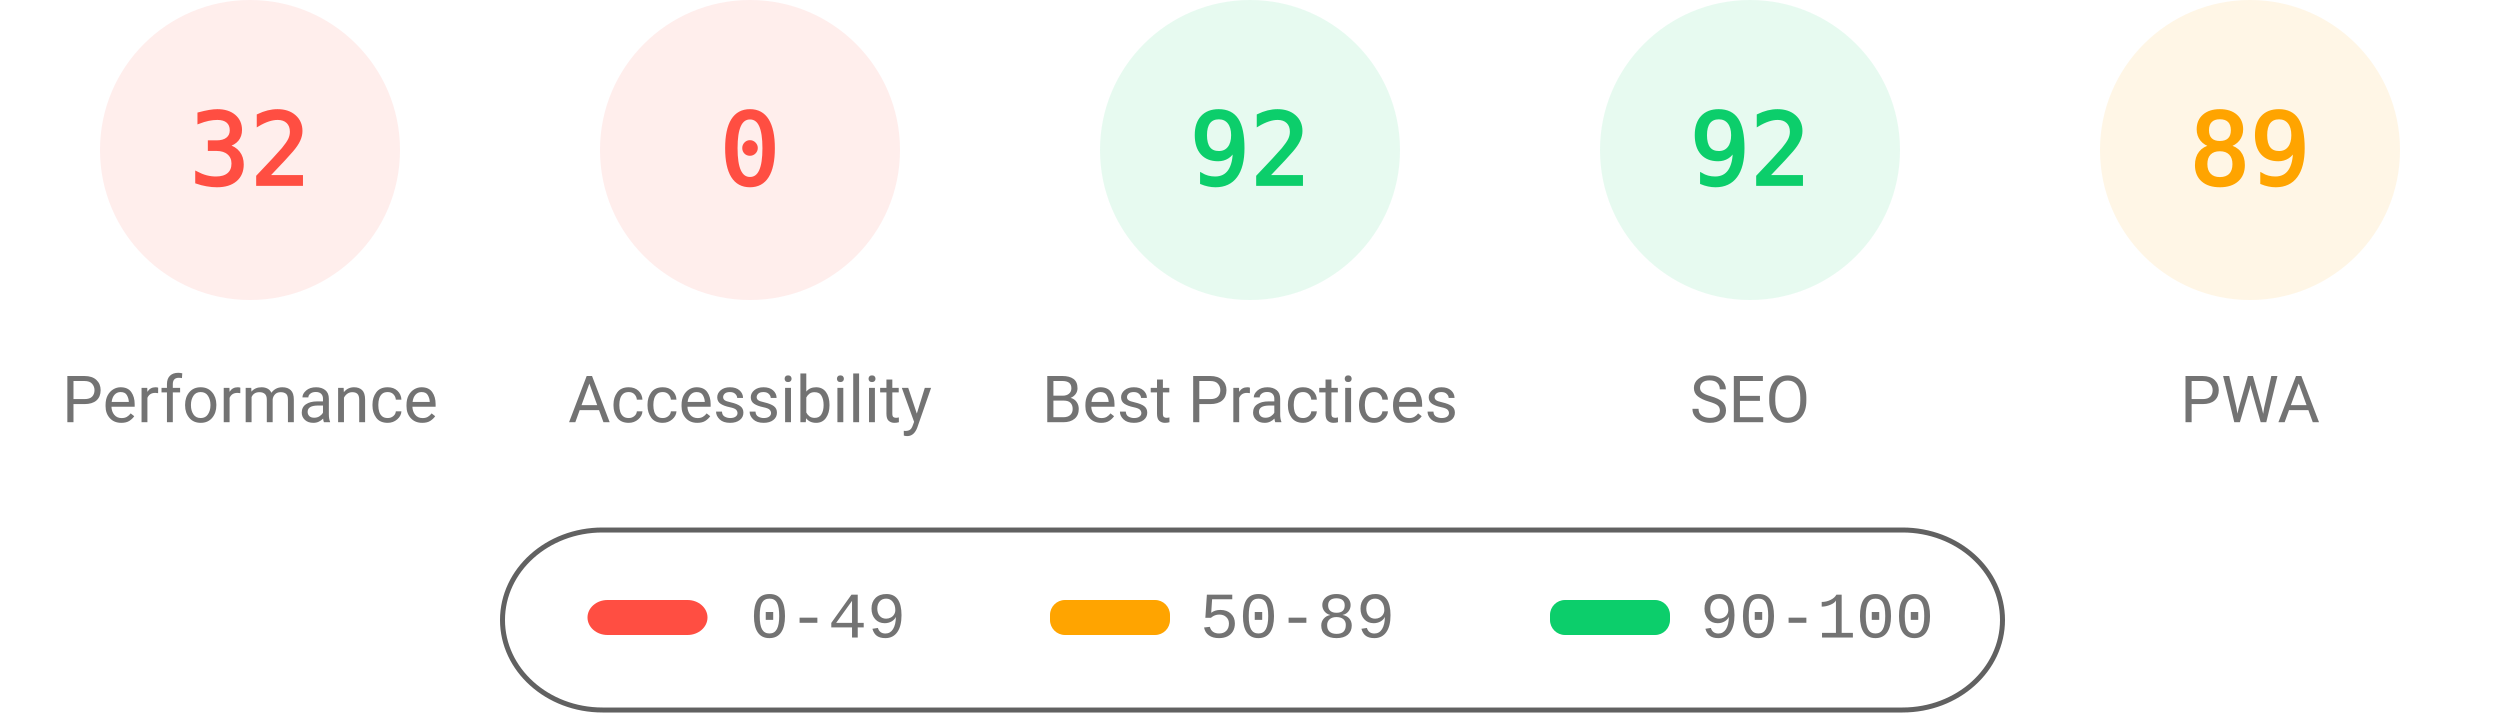
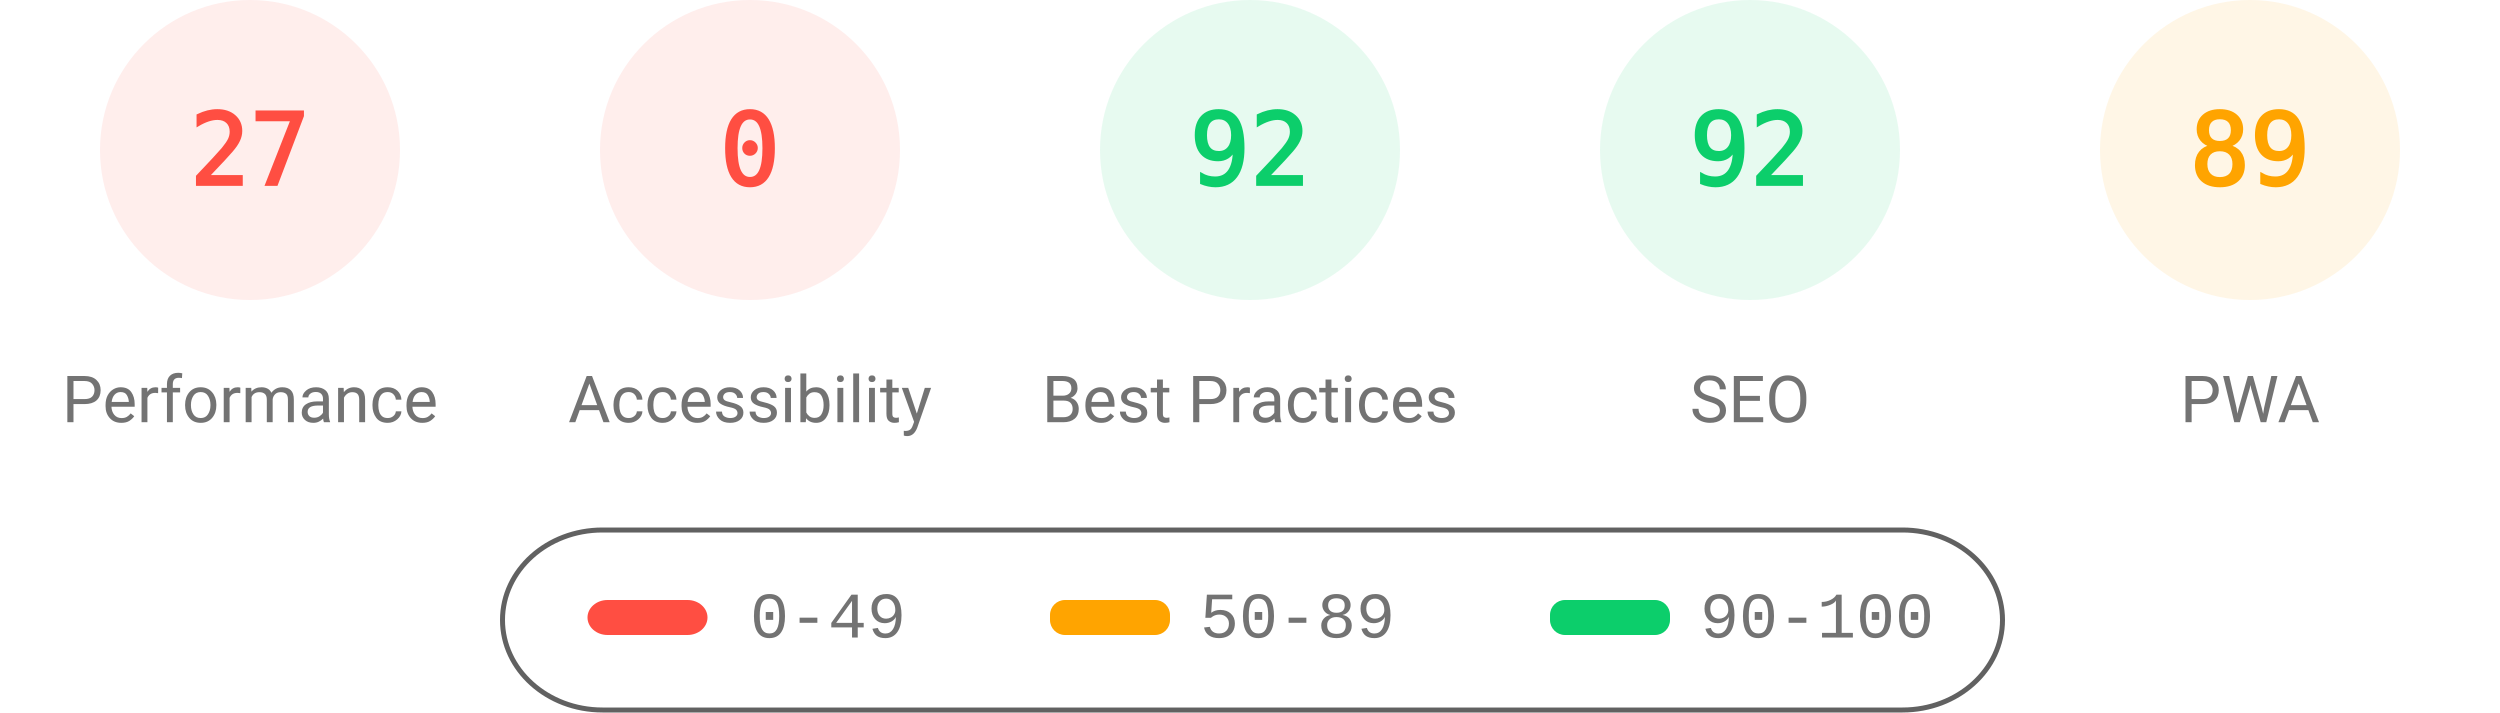
<svg xmlns="http://www.w3.org/2000/svg" fill="none" width="1000" height="285">
  <style>.gauge-base{opacity:.1}.gauge-arc{fill:none;animation-delay:250ms;stroke-linecap:round;transform:rotate(-90deg);transform-origin:100px 60px;animation:load-gauge 1s ease forwards}.guage-text{font-size:40px;font-family:monospace;text-align:center}.guage-red{color:#ff4e42;fill:#ff4e42;stroke:#ff4e42}.guage-orange{color:#ffa400;fill:#ffa400;stroke:#ffa400}.guage-green{color:#0cce6b;fill:#0cce6b;stroke:#0cce6b}.guage-undefined{color:#5c5c5c;fill:#5c5c5c;stroke:#5c5c5c}.guage-title{color:#737373;fill:#737373;stroke:none;font-size:26px;line-height:26px;font-family:Roboto,Halvetica,Arial,sans-serif}@keyframes load-gauge{from{stroke-dasharray:0 352.858}}</style>
  <svg class="guage-div guage-perf guage-red" viewBox="0 0 200 200" width="200" height="200">
    <circle class="gauge-base" r="56" cx="100" cy="60" stroke-width="8" />
-     <circle class="gauge-arc guage-arc-1" r="56" cx="100" cy="60" stroke-width="8" style="stroke-dasharray:112.595,351.858" />
-     <text class="guage-text" x="100" y="60" alignment-baseline="central" dominant-baseline="central" text-anchor="middle">32</text>
+     <circle class="gauge-arc guage-arc-1" r="56" cx="100" cy="60" stroke-width="8" style="stroke-dasharray:95.002,351.858" />
+     <text class="guage-text" x="100" y="60" alignment-baseline="central" dominant-baseline="central" text-anchor="middle">27</text>
    <text class="guage-title" x="100" y="160" alignment-baseline="central" dominant-baseline="central" text-anchor="middle">Performance</text>
  </svg>
  <svg class="guage-div guage-acc guage-red" viewBox="0 0 200 200" width="200" height="200" x="200">
    <circle class="gauge-base" r="56" cx="100" cy="60" stroke-width="8" />
    <circle class="gauge-arc guage-arc-2" r="56" cx="100" cy="60" stroke-width="8" style="stroke-dasharray:0,351.858" />
    <text class="guage-text" x="100" y="60" alignment-baseline="central" dominant-baseline="central" text-anchor="middle">0</text>
    <text class="guage-title" x="100" y="160" alignment-baseline="central" dominant-baseline="central" text-anchor="middle">Accessibility</text>
  </svg>
  <svg class="guage-div guage-best guage-green" viewBox="0 0 200 200" width="200" height="200" x="400">
    <circle class="gauge-base" r="56" cx="100" cy="60" stroke-width="8" />
    <circle class="gauge-arc guage-arc-3" r="56" cx="100" cy="60" stroke-width="8" style="stroke-dasharray:323.709,351.858" />
    <text class="guage-text" x="100" y="60" alignment-baseline="central" dominant-baseline="central" text-anchor="middle">92</text>
    <text class="guage-title" x="100" y="160" alignment-baseline="central" dominant-baseline="central" text-anchor="middle">Best Practices</text>
  </svg>
  <svg class="guage-div guage-seo guage-green" viewBox="0 0 200 200" width="200" height="200" x="600">
    <circle class="gauge-base" r="56" cx="100" cy="60" stroke-width="8" />
    <circle class="gauge-arc guage-arc-4" r="56" cx="100" cy="60" stroke-width="8" style="stroke-dasharray:323.709,351.858" />
    <text class="guage-text" x="100" y="60" alignment-baseline="central" dominant-baseline="central" text-anchor="middle">92</text>
    <text class="guage-title" x="100" y="160" alignment-baseline="central" dominant-baseline="central" text-anchor="middle">SEO</text>
  </svg>
  <svg class="guage-div guage-pwa guage-orange" viewBox="0 0 200 200" width="200" height="200" x="800">
    <circle class="gauge-base" r="56" cx="100" cy="60" stroke-width="8" />
    <circle class="gauge-arc guage-arc-4" r="56" cx="100" cy="60" stroke-width="8" style="stroke-dasharray:313.154,351.858" />
    <text class="guage-text" x="100" y="60" alignment-baseline="central" dominant-baseline="central" text-anchor="middle">89</text>
    <text class="guage-title" x="100" y="160" alignment-baseline="central" dominant-baseline="central" text-anchor="middle">PWA</text>
  </svg>
  <svg width="604" height="76" x="200" y="210">
    <path fill="none" id="canvas_background" d="M-1-1h604v80H-1z" />
    <rect fill-opacity="0" stroke="#616161" stroke-width="2" rx="40" id="svg_2" height="72" width="600" y="2" x="1" fill="#000" />
    <rect stroke="#000" rx="8" id="svg_3" height="14" width="48" y="30" x="35" stroke-opacity="null" stroke-width="0" fill="#ff4e42" />
    <rect stroke="#000" rx="6" id="svg_4" height="14" width="48" y="30" x="220" stroke-opacity="null" stroke-width="0" fill="#ffa400" />
    <rect stroke="#000" rx="6" id="svg_5" height="14" width="48" y="30" x="420" stroke-opacity="null" stroke-width="0" fill="#0cce6b" />
    <text xml:space="preserve" text-anchor="start" font-family="'Courier New', Courier, monospace" font-size="26" id="svg_6" y="45" x="100" stroke-opacity="null" stroke-width="0" stroke="#000" fill="#737373">0-49</text>
    <text xml:space="preserve" text-anchor="start" font-family="'Courier New', Courier, monospace" font-size="26" id="svg_7" y="45" x="280" stroke-opacity="null" stroke-width="0" stroke="#000" fill="#737373">50-89</text>
    <text xml:space="preserve" text-anchor="start" font-family="'Courier New', Courier, monospace" font-size="26" id="svg_8" y="45" x="480" stroke-opacity="null" stroke-width="0" stroke="#000" fill="#737373">90-100</text>
  </svg>
</svg>
